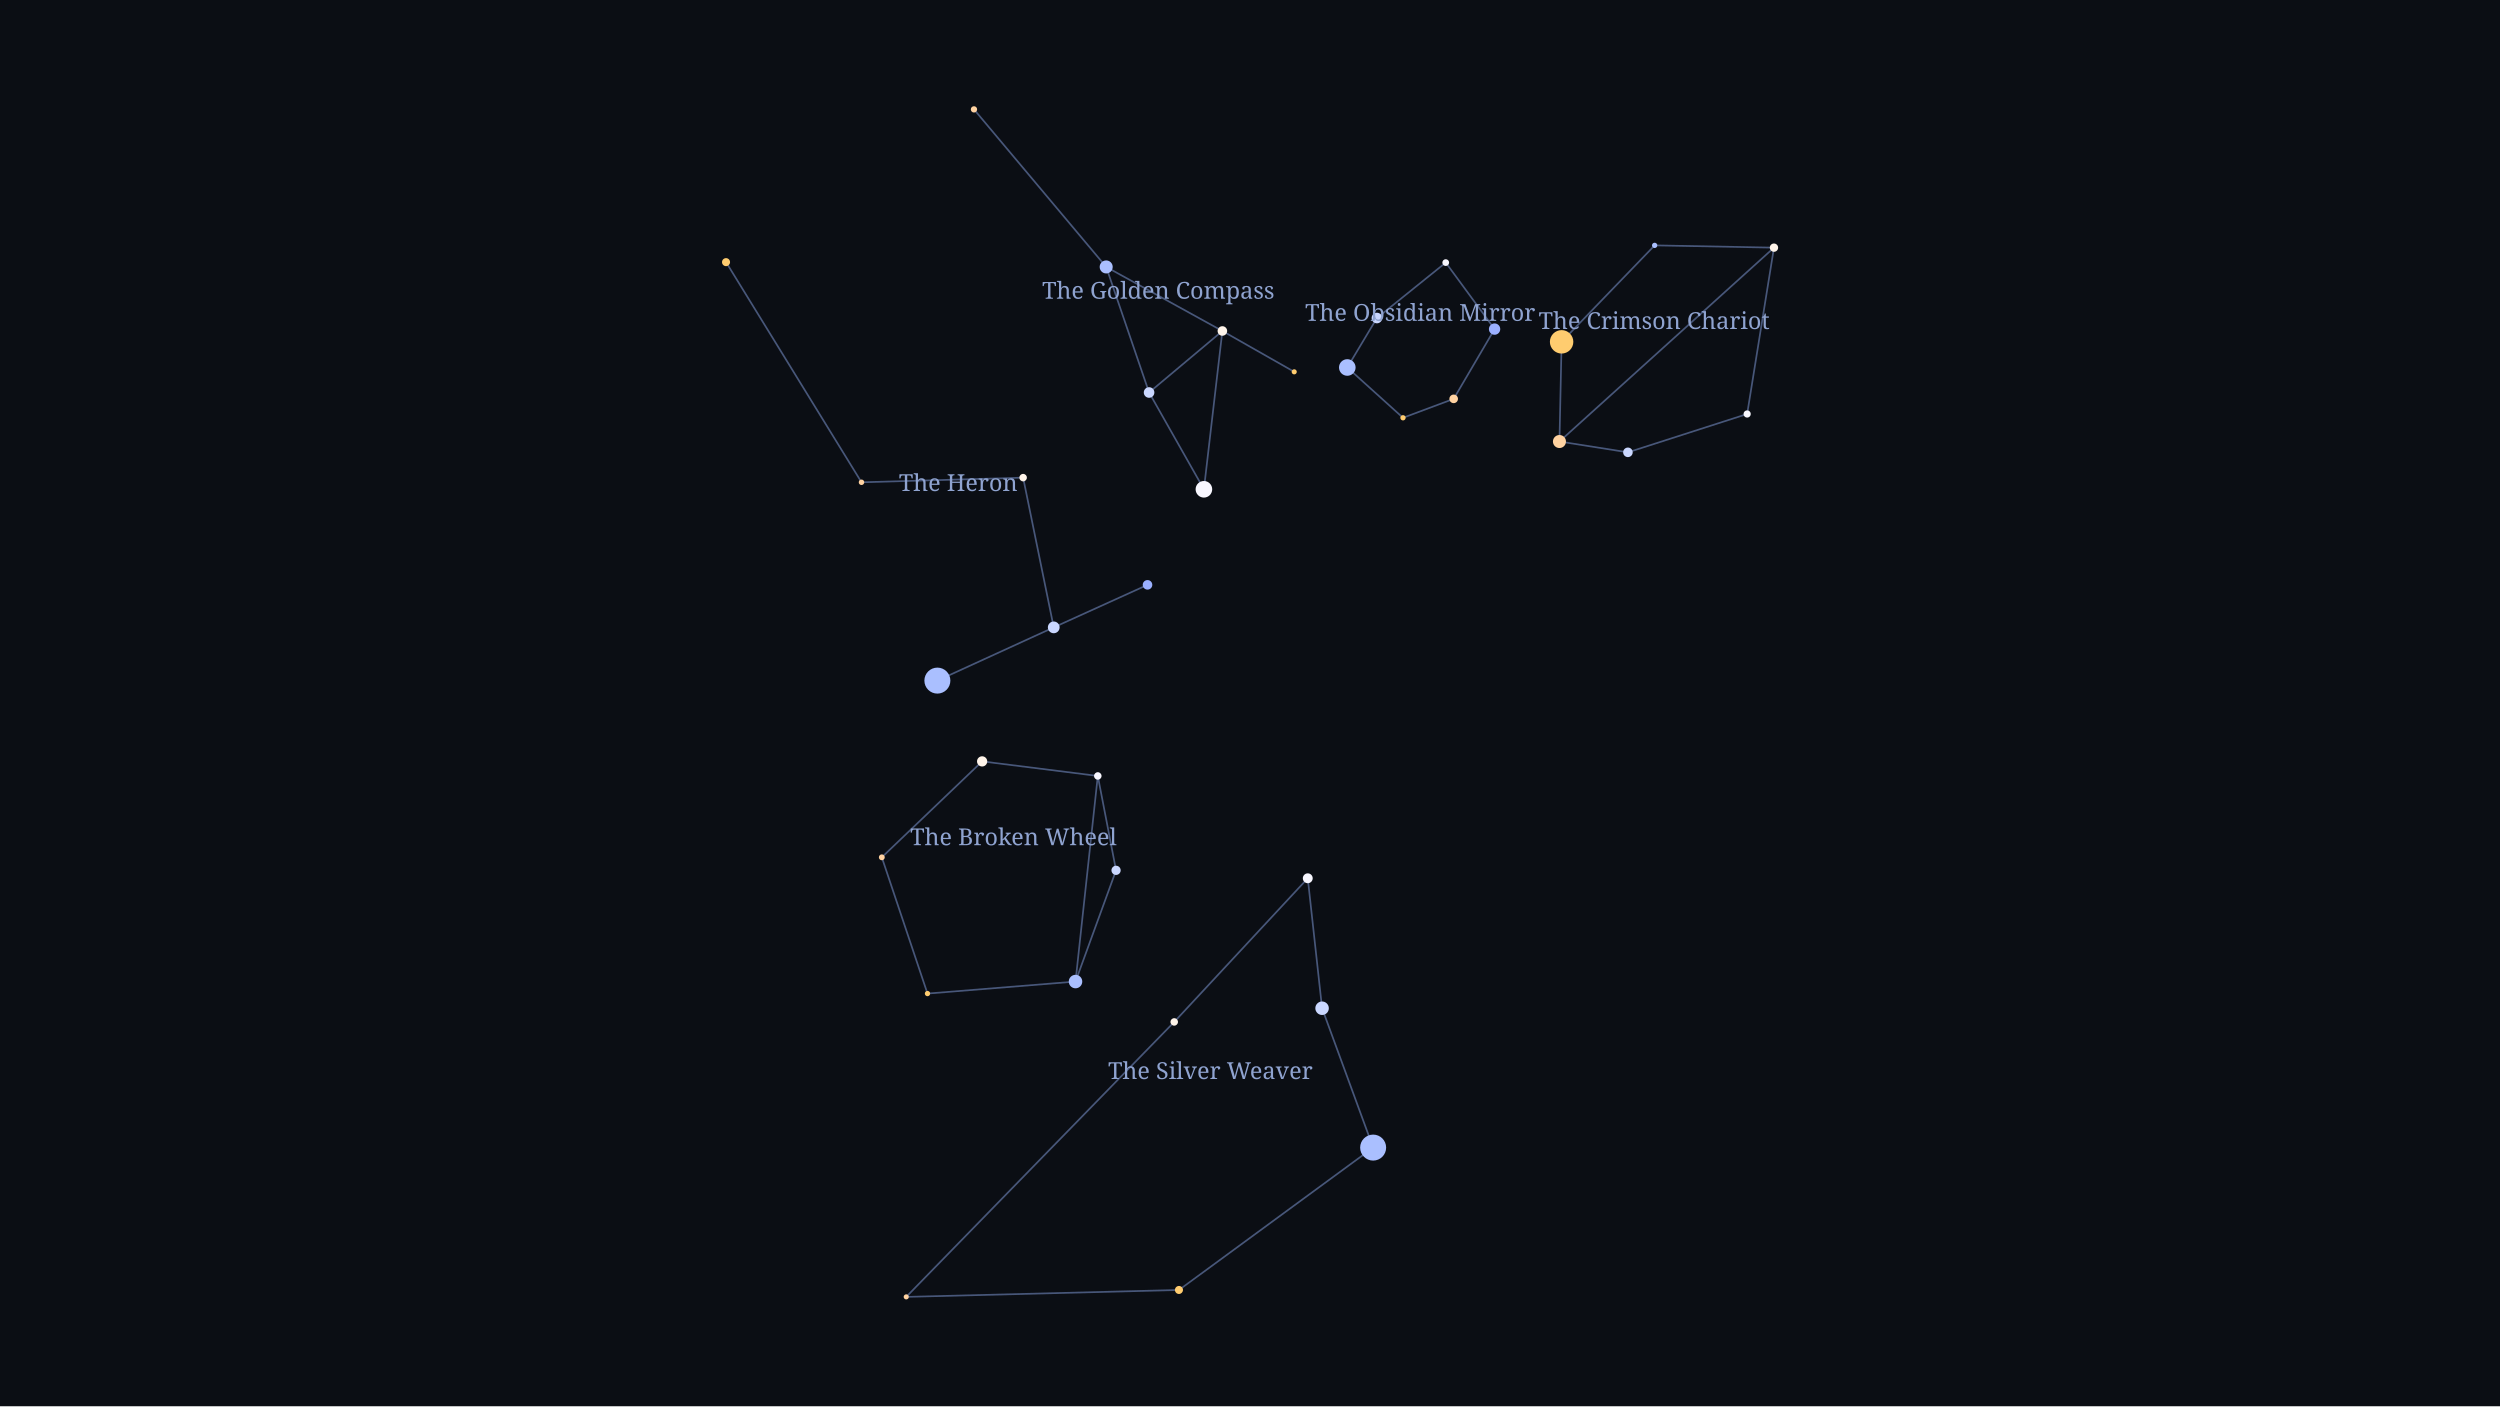
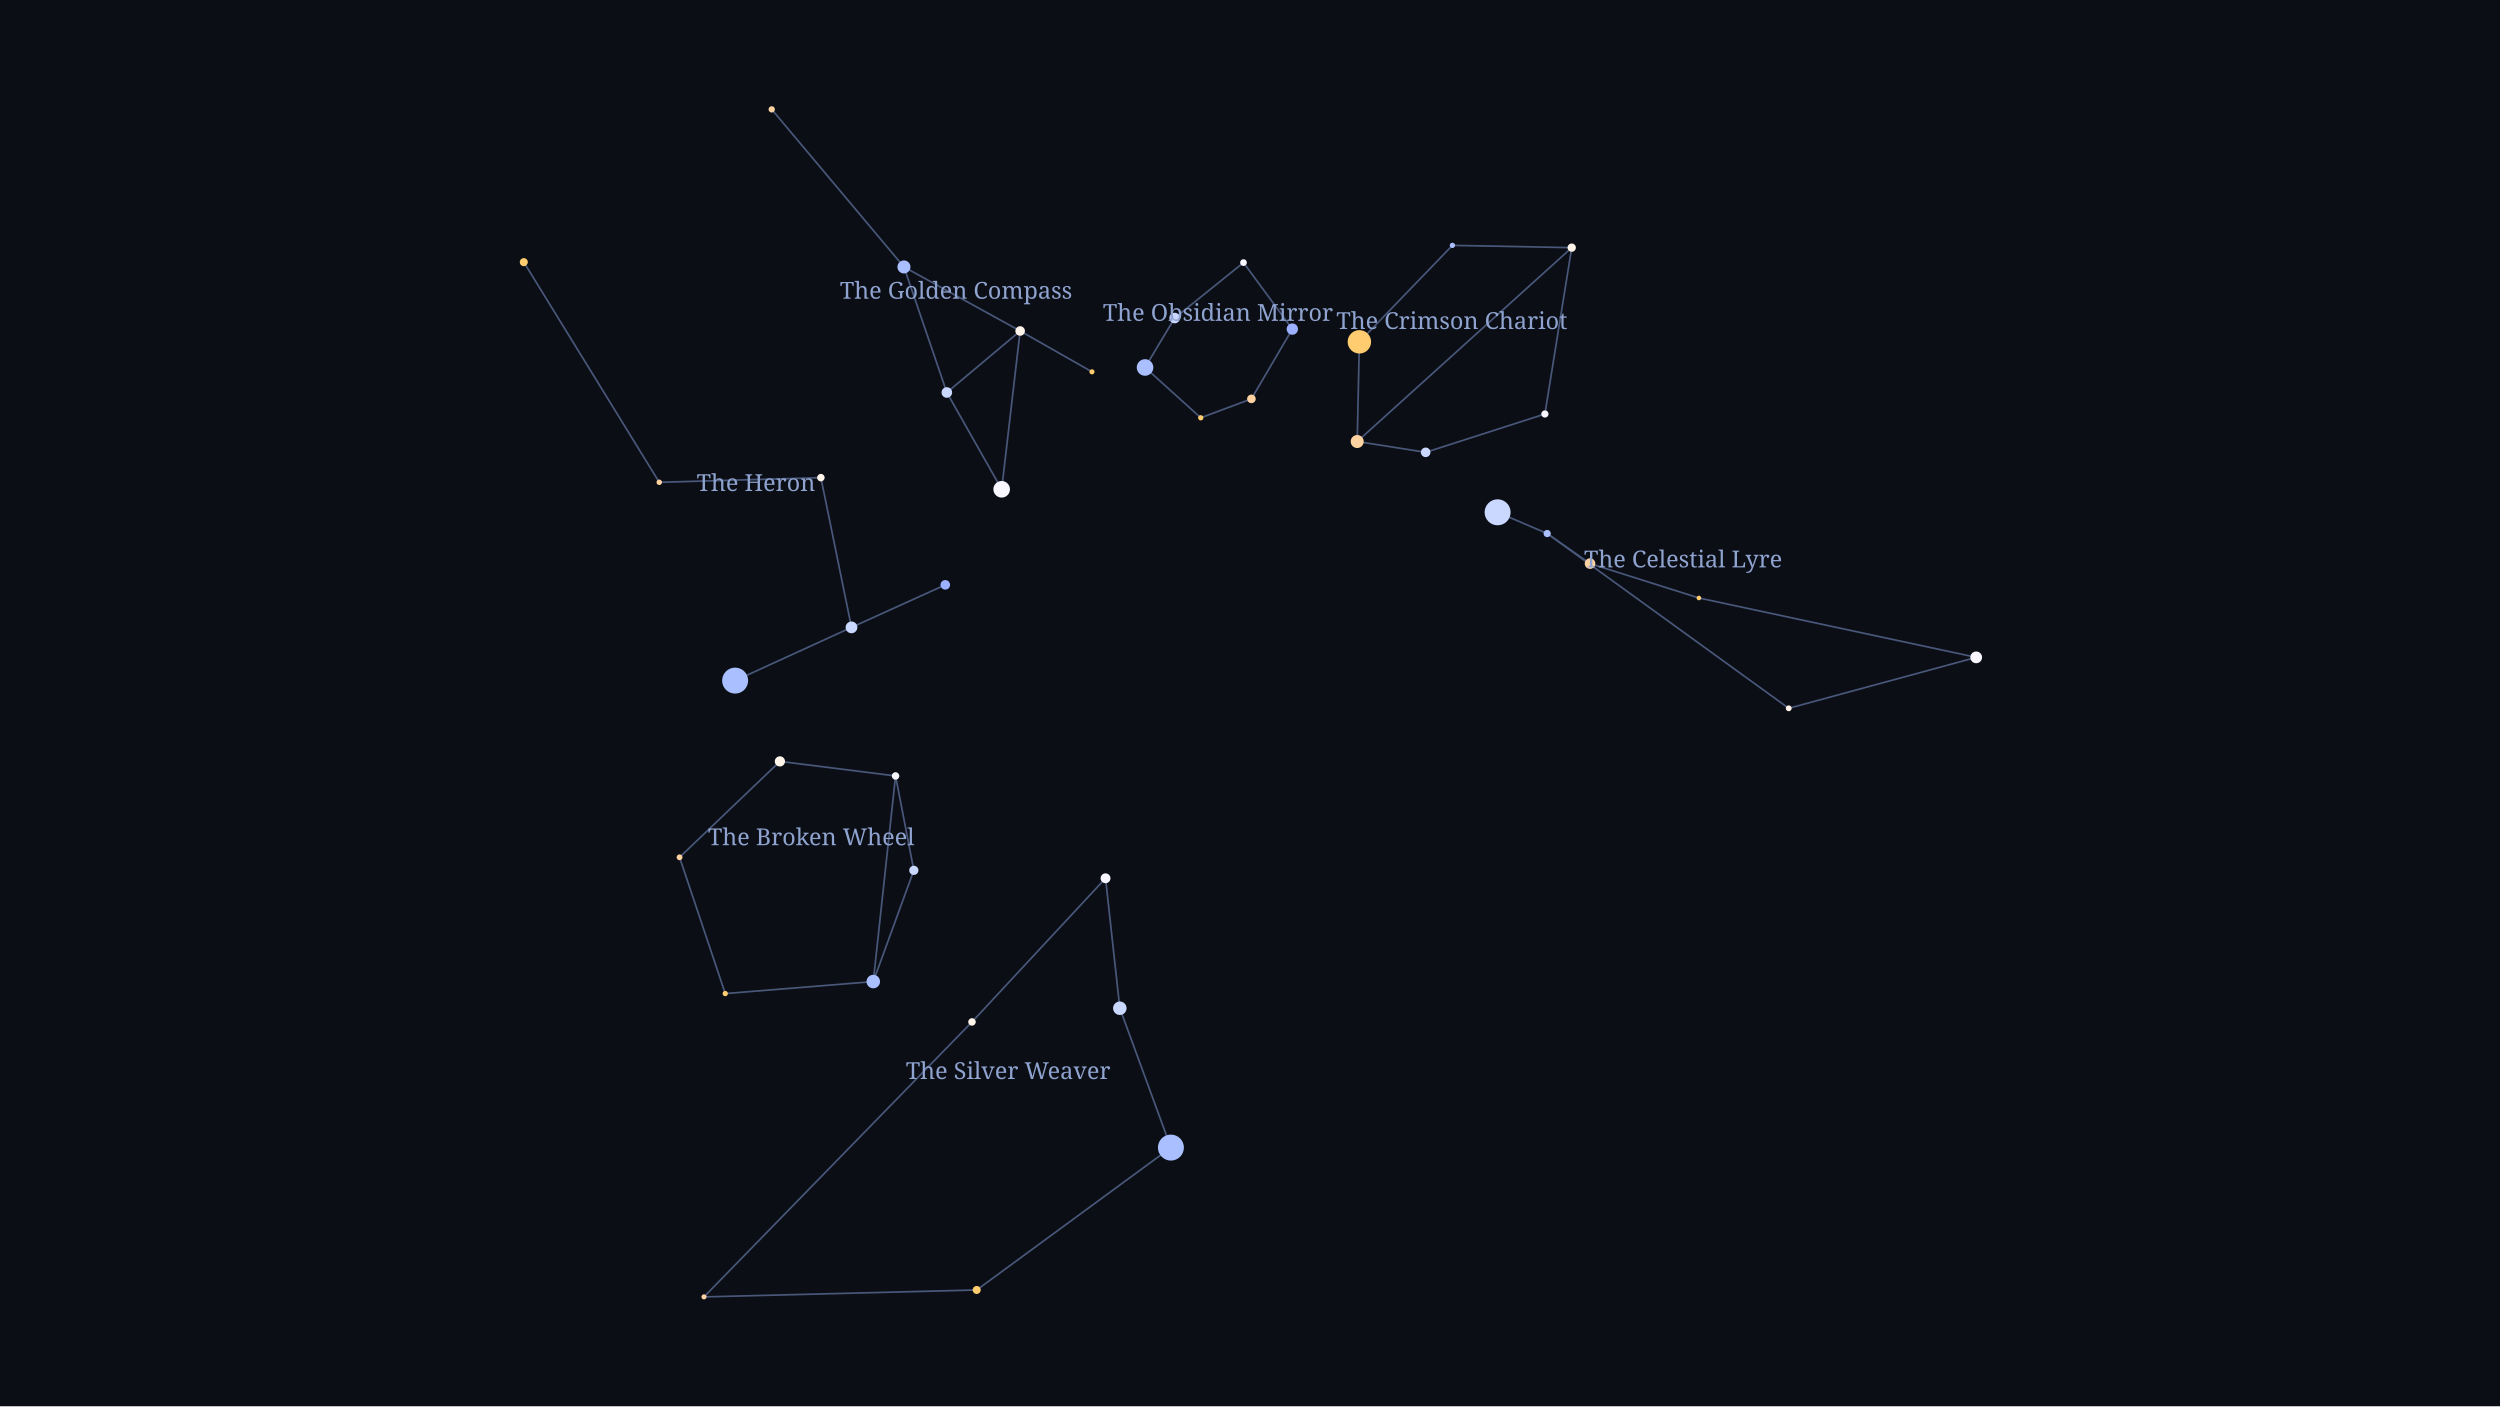
<svg xmlns="http://www.w3.org/2000/svg" width="1600" height="900" viewBox="0 0 1600 900" role="img" aria-label="A sky invented by three agents">
  <rect width="1600" height="900" fill="#0b0e14" />
  <g stroke="#5c6f9c" stroke-width="1.1" opacity="0.75">
-     <line x1="878.81" y1="734.46" x2="846.13" y2="645.27" />
-     <line x1="846.13" y1="645.27" x2="836.97" y2="562.10" />
-     <line x1="836.97" y1="562.10" x2="751.50" y2="654.04" />
-     <line x1="751.50" y1="654.04" x2="579.99" y2="830.00" />
-     <line x1="579.99" y1="830.00" x2="754.53" y2="825.58" />
-     <line x1="754.53" y1="825.58" x2="878.81" y2="734.46" />
+     <line x1="749.38" y1="734.46" x2="716.69" y2="645.27" />
+     <line x1="716.69" y1="645.27" x2="707.54" y2="562.10" />
+     <line x1="707.54" y1="562.10" x2="622.07" y2="654.04" />
+     <line x1="622.07" y1="654.04" x2="450.55" y2="830.00" />
+     <line x1="450.55" y1="830.00" x2="625.09" y2="825.58" />
+     <line x1="625.09" y1="825.58" x2="749.38" y2="734.46" />
  </g>
-   <circle cx="878.81" cy="734.46" r="8.32" fill="#aabfff" />
-   <circle cx="846.13" cy="645.27" r="4.32" fill="#cad7ff" />
-   <circle cx="836.97" cy="562.10" r="3.16" fill="#f8f7ff" />
-   <circle cx="751.50" cy="654.04" r="2.40" fill="#fff4ea" />
-   <circle cx="579.99" cy="830.00" r="1.64" fill="#ffd2a1" />
-   <circle cx="754.53" cy="825.58" r="2.57" fill="#ffcc6f" />
-   <text x="774.66" y="690.57" fill="#8fa3d0" font-size="15" font-family="Georgia, serif" text-anchor="middle">The Silver Weaver</text>
+   <circle cx="749.38" cy="734.46" r="8.32" fill="#aabfff" />
+   <circle cx="716.69" cy="645.27" r="4.32" fill="#cad7ff" />
+   <circle cx="707.54" cy="562.10" r="3.16" fill="#f8f7ff" />
+   <circle cx="622.07" cy="654.04" r="2.40" fill="#fff4ea" />
+   <circle cx="450.55" cy="830.00" r="1.64" fill="#ffd2a1" />
+   <circle cx="625.09" cy="825.58" r="2.57" fill="#ffcc6f" />
+   <text x="645.22" y="690.57" fill="#8fa3d0" font-size="15" font-family="Georgia, serif" text-anchor="middle">The Silver Weaver</text>
  <g stroke="#5c6f9c" stroke-width="1.1" opacity="0.75">
-     <line x1="688.33" y1="628.20" x2="714.28" y2="557.01" />
-     <line x1="714.28" y1="557.01" x2="702.59" y2="496.61" />
-     <line x1="702.59" y1="496.61" x2="628.56" y2="487.29" />
-     <line x1="628.56" y1="487.29" x2="564.36" y2="548.68" />
-     <line x1="564.36" y1="548.68" x2="593.59" y2="635.88" />
-     <line x1="593.59" y1="635.88" x2="688.33" y2="628.20" />
-     <line x1="688.33" y1="628.20" x2="702.59" y2="496.61" />
+     <line x1="558.90" y1="628.20" x2="584.85" y2="557.01" />
+     <line x1="584.85" y1="557.01" x2="573.16" y2="496.61" />
+     <line x1="573.16" y1="496.61" x2="499.13" y2="487.29" />
+     <line x1="499.13" y1="487.29" x2="434.92" y2="548.68" />
+     <line x1="434.92" y1="548.68" x2="464.16" y2="635.88" />
+     <line x1="464.16" y1="635.88" x2="558.90" y2="628.20" />
+     <line x1="558.90" y1="628.20" x2="573.16" y2="496.61" />
  </g>
-   <circle cx="688.33" cy="628.20" r="4.32" fill="#aabfff" />
-   <circle cx="714.28" cy="557.01" r="2.95" fill="#cad7ff" />
-   <circle cx="702.59" cy="496.61" r="2.40" fill="#f8f7ff" />
-   <circle cx="628.56" cy="487.29" r="3.27" fill="#fff4ea" />
-   <circle cx="564.36" cy="548.68" r="1.88" fill="#ffd2a1" />
-   <circle cx="593.59" cy="635.88" r="1.70" fill="#ffcc6f" />
-   <text x="648.62" y="540.94" fill="#8fa3d0" font-size="15" font-family="Georgia, serif" text-anchor="middle">The Broken Wheel</text>
+   <circle cx="558.90" cy="628.20" r="4.32" fill="#aabfff" />
+   <circle cx="584.85" cy="557.01" r="2.95" fill="#cad7ff" />
+   <circle cx="573.16" cy="496.61" r="2.40" fill="#f8f7ff" />
+   <circle cx="499.13" cy="487.29" r="3.27" fill="#fff4ea" />
+   <circle cx="434.92" cy="548.68" r="1.88" fill="#ffd2a1" />
+   <circle cx="464.16" cy="635.88" r="1.70" fill="#ffcc6f" />
+   <text x="519.18" y="540.94" fill="#8fa3d0" font-size="15" font-family="Georgia, serif" text-anchor="middle">The Broken Wheel</text>
  <g stroke="#5c6f9c" stroke-width="1.1" opacity="0.75">
-     <line x1="599.92" y1="435.59" x2="674.39" y2="401.52" />
-     <line x1="674.39" y1="401.52" x2="734.41" y2="374.30" />
-     <line x1="674.39" y1="401.52" x2="654.80" y2="305.69" />
-     <line x1="654.80" y1="305.69" x2="551.36" y2="308.66" />
-     <line x1="551.36" y1="308.66" x2="464.66" y2="167.77" />
+     <line x1="470.48" y1="435.59" x2="544.95" y2="401.52" />
+     <line x1="544.95" y1="401.52" x2="604.98" y2="374.30" />
+     <line x1="544.95" y1="401.52" x2="525.36" y2="305.69" />
+     <line x1="525.36" y1="305.69" x2="421.92" y2="308.66" />
+     <line x1="421.92" y1="308.66" x2="335.23" y2="167.77" />
  </g>
-   <circle cx="599.92" cy="435.59" r="8.32" fill="#aabfff" />
-   <circle cx="674.39" cy="401.52" r="3.76" fill="#cad7ff" />
-   <circle cx="734.41" cy="374.30" r="3.06" fill="#9bb0ff" />
-   <circle cx="654.80" cy="305.69" r="2.40" fill="#fff4ea" />
-   <circle cx="551.36" cy="308.66" r="1.76" fill="#ffd2a1" />
-   <circle cx="464.66" cy="167.77" r="2.57" fill="#ffcc6f" />
-   <text x="613.26" y="314.25" fill="#8fa3d0" font-size="15" font-family="Georgia, serif" text-anchor="middle">The Heron</text>
+   <circle cx="470.48" cy="435.59" r="8.32" fill="#aabfff" />
+   <circle cx="544.95" cy="401.52" r="3.76" fill="#cad7ff" />
+   <circle cx="604.98" cy="374.30" r="3.06" fill="#9bb0ff" />
+   <circle cx="525.36" cy="305.69" r="2.40" fill="#fff4ea" />
+   <circle cx="421.92" cy="308.66" r="1.76" fill="#ffd2a1" />
+   <circle cx="335.23" cy="167.77" r="2.57" fill="#ffcc6f" />
+   <text x="483.82" y="314.25" fill="#8fa3d0" font-size="15" font-family="Georgia, serif" text-anchor="middle">The Heron</text>
  <g stroke="#5c6f9c" stroke-width="1.1" opacity="0.75">
-     <line x1="770.50" y1="313.15" x2="735.41" y2="251.20" />
-     <line x1="770.50" y1="313.15" x2="782.32" y2="211.83" />
-     <line x1="735.41" y1="251.20" x2="782.32" y2="211.83" />
-     <line x1="735.41" y1="251.20" x2="707.96" y2="170.84" />
-     <line x1="782.32" y1="211.83" x2="707.96" y2="170.84" />
-     <line x1="707.96" y1="170.84" x2="623.34" y2="70.00" />
-     <line x1="782.32" y1="211.83" x2="828.30" y2="237.97" />
+     <line x1="641.07" y1="313.15" x2="605.97" y2="251.20" />
+     <line x1="641.07" y1="313.15" x2="652.89" y2="211.83" />
+     <line x1="605.97" y1="251.20" x2="652.89" y2="211.83" />
+     <line x1="605.97" y1="251.20" x2="578.52" y2="170.84" />
+     <line x1="652.89" y1="211.83" x2="578.52" y2="170.84" />
+     <line x1="578.52" y1="170.84" x2="493.90" y2="70.00" />
+     <line x1="652.89" y1="211.83" x2="698.86" y2="237.97" />
  </g>
-   <circle cx="770.50" cy="313.15" r="5.31" fill="#f8f7ff" />
-   <circle cx="735.41" cy="251.20" r="3.39" fill="#cad7ff" />
-   <circle cx="782.32" cy="211.83" r="3.06" fill="#fff4ea" />
-   <circle cx="707.96" cy="170.84" r="4.17" fill="#aabfff" />
-   <circle cx="623.34" cy="70.00" r="2.02" fill="#ffd2a1" />
-   <circle cx="828.30" cy="237.97" r="1.64" fill="#ffcc6f" />
-   <text x="741.30" y="191.17" fill="#8fa3d0" font-size="15" font-family="Georgia, serif" text-anchor="middle">The Golden Compass</text>
+   <circle cx="641.07" cy="313.15" r="5.31" fill="#f8f7ff" />
+   <circle cx="605.97" cy="251.20" r="3.39" fill="#cad7ff" />
+   <circle cx="652.89" cy="211.83" r="3.06" fill="#fff4ea" />
+   <circle cx="578.52" cy="170.84" r="4.17" fill="#aabfff" />
+   <circle cx="493.90" cy="70.00" r="2.02" fill="#ffd2a1" />
+   <circle cx="698.86" cy="237.97" r="1.64" fill="#ffcc6f" />
+   <text x="611.87" y="191.17" fill="#8fa3d0" font-size="15" font-family="Georgia, serif" text-anchor="middle">The Golden Compass</text>
  <g stroke="#5c6f9c" stroke-width="1.1" opacity="0.75">
-     <line x1="862.27" y1="235.19" x2="881.23" y2="203.54" />
-     <line x1="881.23" y1="203.54" x2="925.27" y2="168.06" />
-     <line x1="925.27" y1="168.06" x2="956.53" y2="210.62" />
-     <line x1="956.53" y1="210.62" x2="930.35" y2="255.27" />
-     <line x1="930.35" y1="255.27" x2="897.92" y2="267.38" />
-     <line x1="897.92" y1="267.38" x2="862.27" y2="235.19" />
+     <line x1="732.83" y1="235.19" x2="751.79" y2="203.54" />
+     <line x1="751.79" y1="203.54" x2="795.83" y2="168.06" />
+     <line x1="795.83" y1="168.06" x2="827.09" y2="210.62" />
+     <line x1="827.09" y1="210.62" x2="800.91" y2="255.27" />
+     <line x1="800.91" y1="255.27" x2="768.48" y2="267.38" />
+     <line x1="768.48" y1="267.38" x2="732.83" y2="235.19" />
  </g>
-   <circle cx="862.27" cy="235.19" r="5.31" fill="#aabfff" />
-   <circle cx="881.23" cy="203.54" r="3.39" fill="#cad7ff" />
-   <circle cx="925.27" cy="168.06" r="2.16" fill="#f8f7ff" />
-   <circle cx="956.53" cy="210.62" r="3.63" fill="#9bb0ff" />
-   <circle cx="930.35" cy="255.27" r="2.75" fill="#ffd2a1" />
-   <circle cx="897.92" cy="267.38" r="1.70" fill="#ffcc6f" />
-   <text x="908.93" y="205.34" fill="#8fa3d0" font-size="15" font-family="Georgia, serif" text-anchor="middle">The Obsidian Mirror</text>
+   <circle cx="732.83" cy="235.19" r="5.31" fill="#aabfff" />
+   <circle cx="751.79" cy="203.54" r="3.39" fill="#cad7ff" />
+   <circle cx="795.83" cy="168.06" r="2.16" fill="#f8f7ff" />
+   <circle cx="827.09" cy="210.62" r="3.63" fill="#9bb0ff" />
+   <circle cx="800.91" cy="255.27" r="2.75" fill="#ffd2a1" />
+   <circle cx="768.48" cy="267.38" r="1.70" fill="#ffcc6f" />
+   <text x="779.49" y="205.34" fill="#8fa3d0" font-size="15" font-family="Georgia, serif" text-anchor="middle">The Obsidian Mirror</text>
  <g stroke="#5c6f9c" stroke-width="1.1" opacity="0.75">
-     <line x1="999.43" y1="218.77" x2="998.05" y2="282.57" />
-     <line x1="998.05" y1="282.57" x2="1041.87" y2="289.49" />
-     <line x1="1041.87" y1="289.49" x2="1118.18" y2="264.95" />
-     <line x1="1118.18" y1="264.95" x2="1135.34" y2="158.50" />
-     <line x1="1135.34" y1="158.50" x2="1058.98" y2="157.04" />
-     <line x1="1058.98" y1="157.04" x2="999.43" y2="218.77" />
-     <line x1="998.05" y1="282.57" x2="1135.34" y2="158.50" />
+     <line x1="870.00" y1="218.77" x2="868.61" y2="282.57" />
+     <line x1="868.61" y1="282.57" x2="912.43" y2="289.49" />
+     <line x1="912.43" y1="289.49" x2="988.74" y2="264.95" />
+     <line x1="988.74" y1="264.95" x2="1005.90" y2="158.50" />
+     <line x1="1005.90" y1="158.50" x2="929.54" y2="157.04" />
+     <line x1="929.54" y1="157.04" x2="870.00" y2="218.77" />
+     <line x1="868.61" y1="282.57" x2="1005.90" y2="158.50" />
  </g>
-   <circle cx="999.43" cy="218.77" r="7.50" fill="#ffcc6f" />
-   <circle cx="998.05" cy="282.57" r="4.17" fill="#ffd2a1" />
-   <circle cx="1041.87" cy="289.49" r="3.06" fill="#cad7ff" />
-   <circle cx="1118.18" cy="264.95" r="2.32" fill="#f8f7ff" />
-   <circle cx="1135.34" cy="158.50" r="2.66" fill="#fff4ea" />
-   <circle cx="1058.98" cy="157.04" r="1.70" fill="#aabfff" />
-   <text x="1058.64" y="210.55" fill="#8fa3d0" font-size="15" font-family="Georgia, serif" text-anchor="middle">The Crimson Chariot</text>
+   <circle cx="870.00" cy="218.77" r="7.50" fill="#ffcc6f" />
+   <circle cx="868.61" cy="282.57" r="4.17" fill="#ffd2a1" />
+   <circle cx="912.43" cy="289.49" r="3.06" fill="#cad7ff" />
+   <circle cx="988.74" cy="264.95" r="2.32" fill="#f8f7ff" />
+   <circle cx="1005.90" cy="158.50" r="2.66" fill="#fff4ea" />
+   <circle cx="929.54" cy="157.04" r="1.70" fill="#aabfff" />
+   <text x="929.20" y="210.55" fill="#8fa3d0" font-size="15" font-family="Georgia, serif" text-anchor="middle">The Crimson Chariot</text>
+   <g stroke="#5c6f9c" stroke-width="1.1" opacity="0.75">
+     <line x1="958.47" y1="327.87" x2="990.19" y2="341.46" />
+     <line x1="990.19" y1="341.46" x2="1017.62" y2="360.69" />
+     <line x1="1017.62" y1="360.69" x2="1087.30" y2="382.71" />
+     <line x1="1087.30" y1="382.71" x2="1264.77" y2="420.71" />
+     <line x1="1264.77" y1="420.71" x2="1144.78" y2="453.31" />
+     <line x1="1144.78" y1="453.31" x2="990.19" y2="341.46" />
+   </g>
+   <circle cx="958.47" cy="327.87" r="8.32" fill="#cad7ff" />
+   <circle cx="990.19" cy="341.46" r="2.32" fill="#aabfff" />
+   <circle cx="1017.62" cy="360.69" r="3.39" fill="#ffd2a1" />
+   <circle cx="1087.30" cy="382.71" r="1.48" fill="#ffcc6f" />
+   <circle cx="1264.77" cy="420.71" r="3.76" fill="#f8f7ff" />
+   <circle cx="1144.78" cy="453.31" r="1.88" fill="#fff4ea" />
+   <text x="1077.19" y="363.12" fill="#8fa3d0" font-size="15" font-family="Georgia, serif" text-anchor="middle">The Celestial Lyre</text>
</svg>
